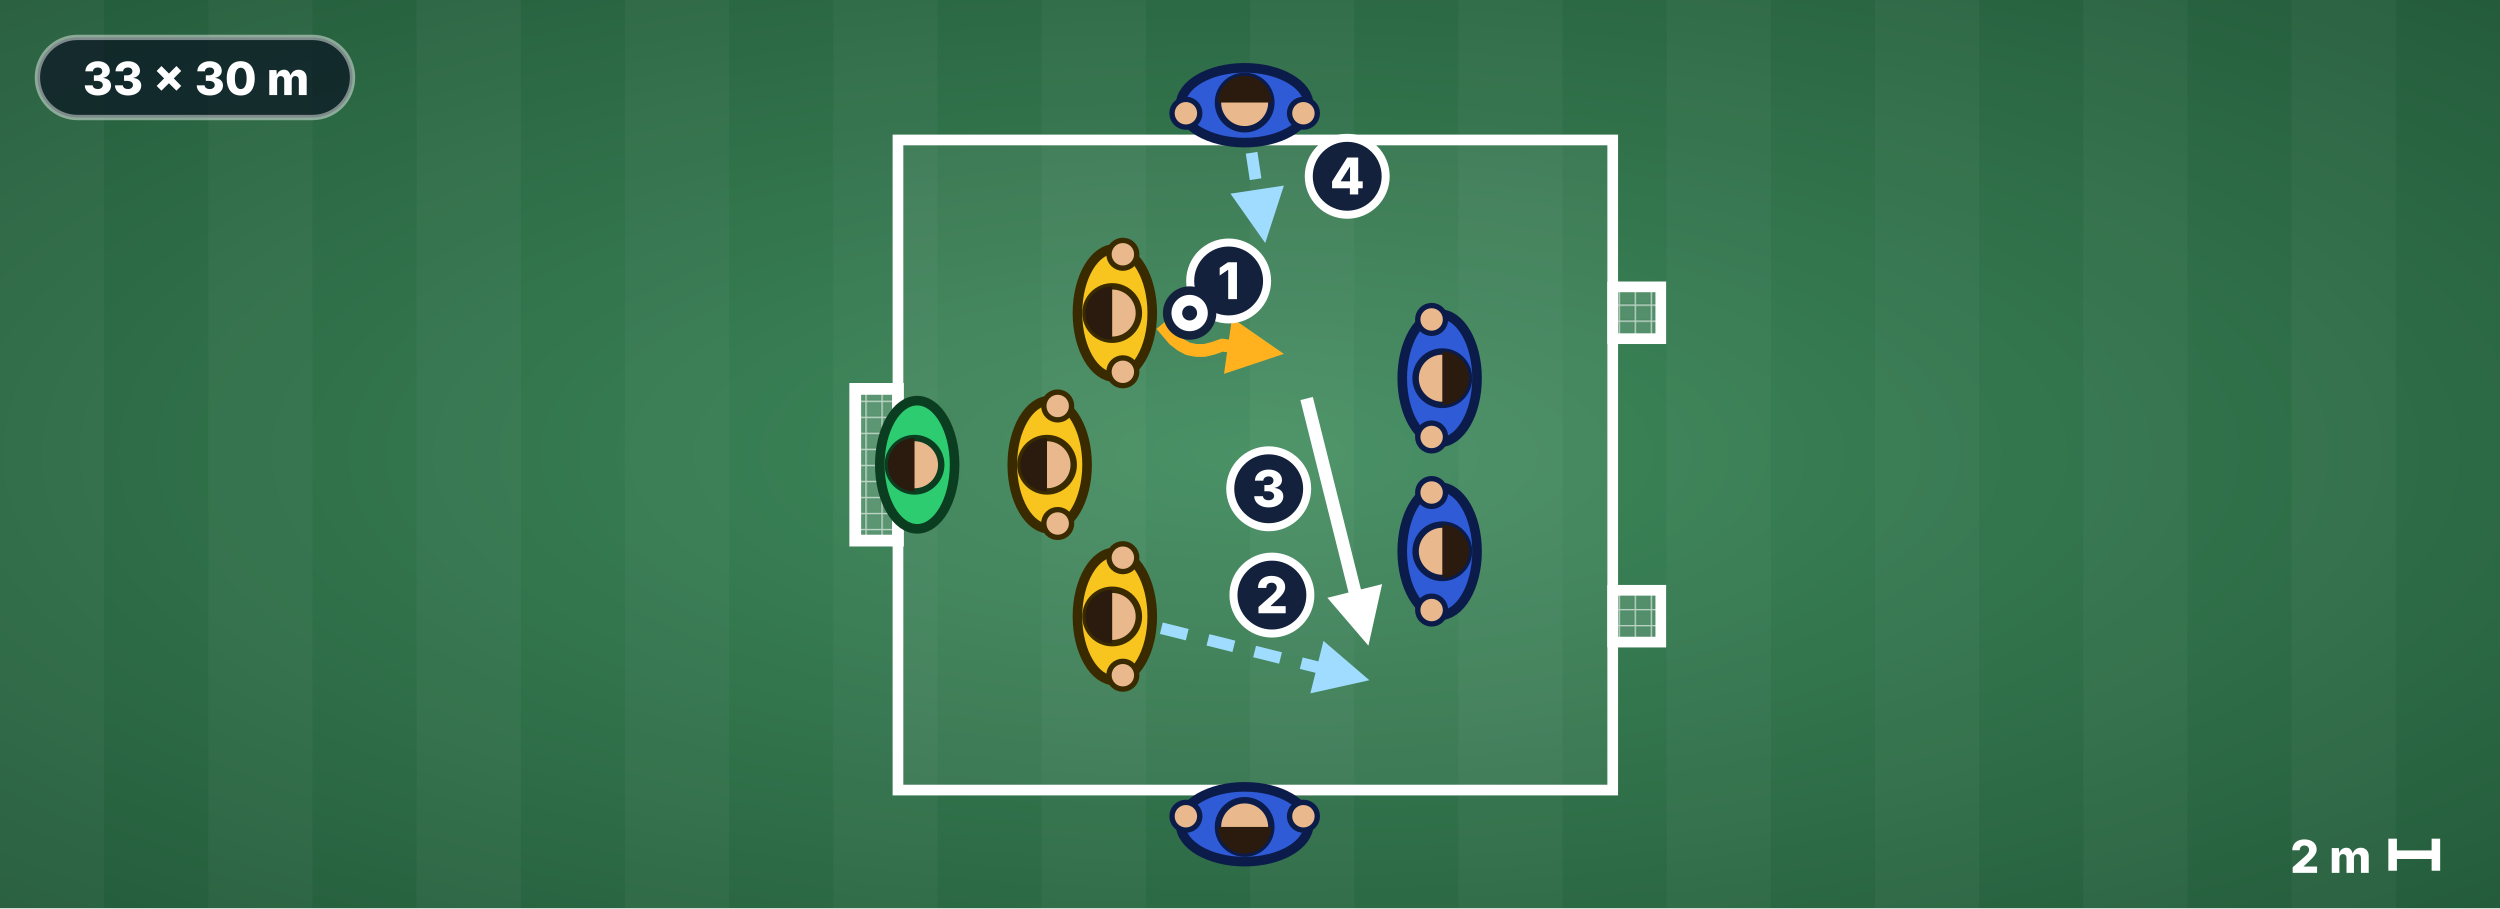
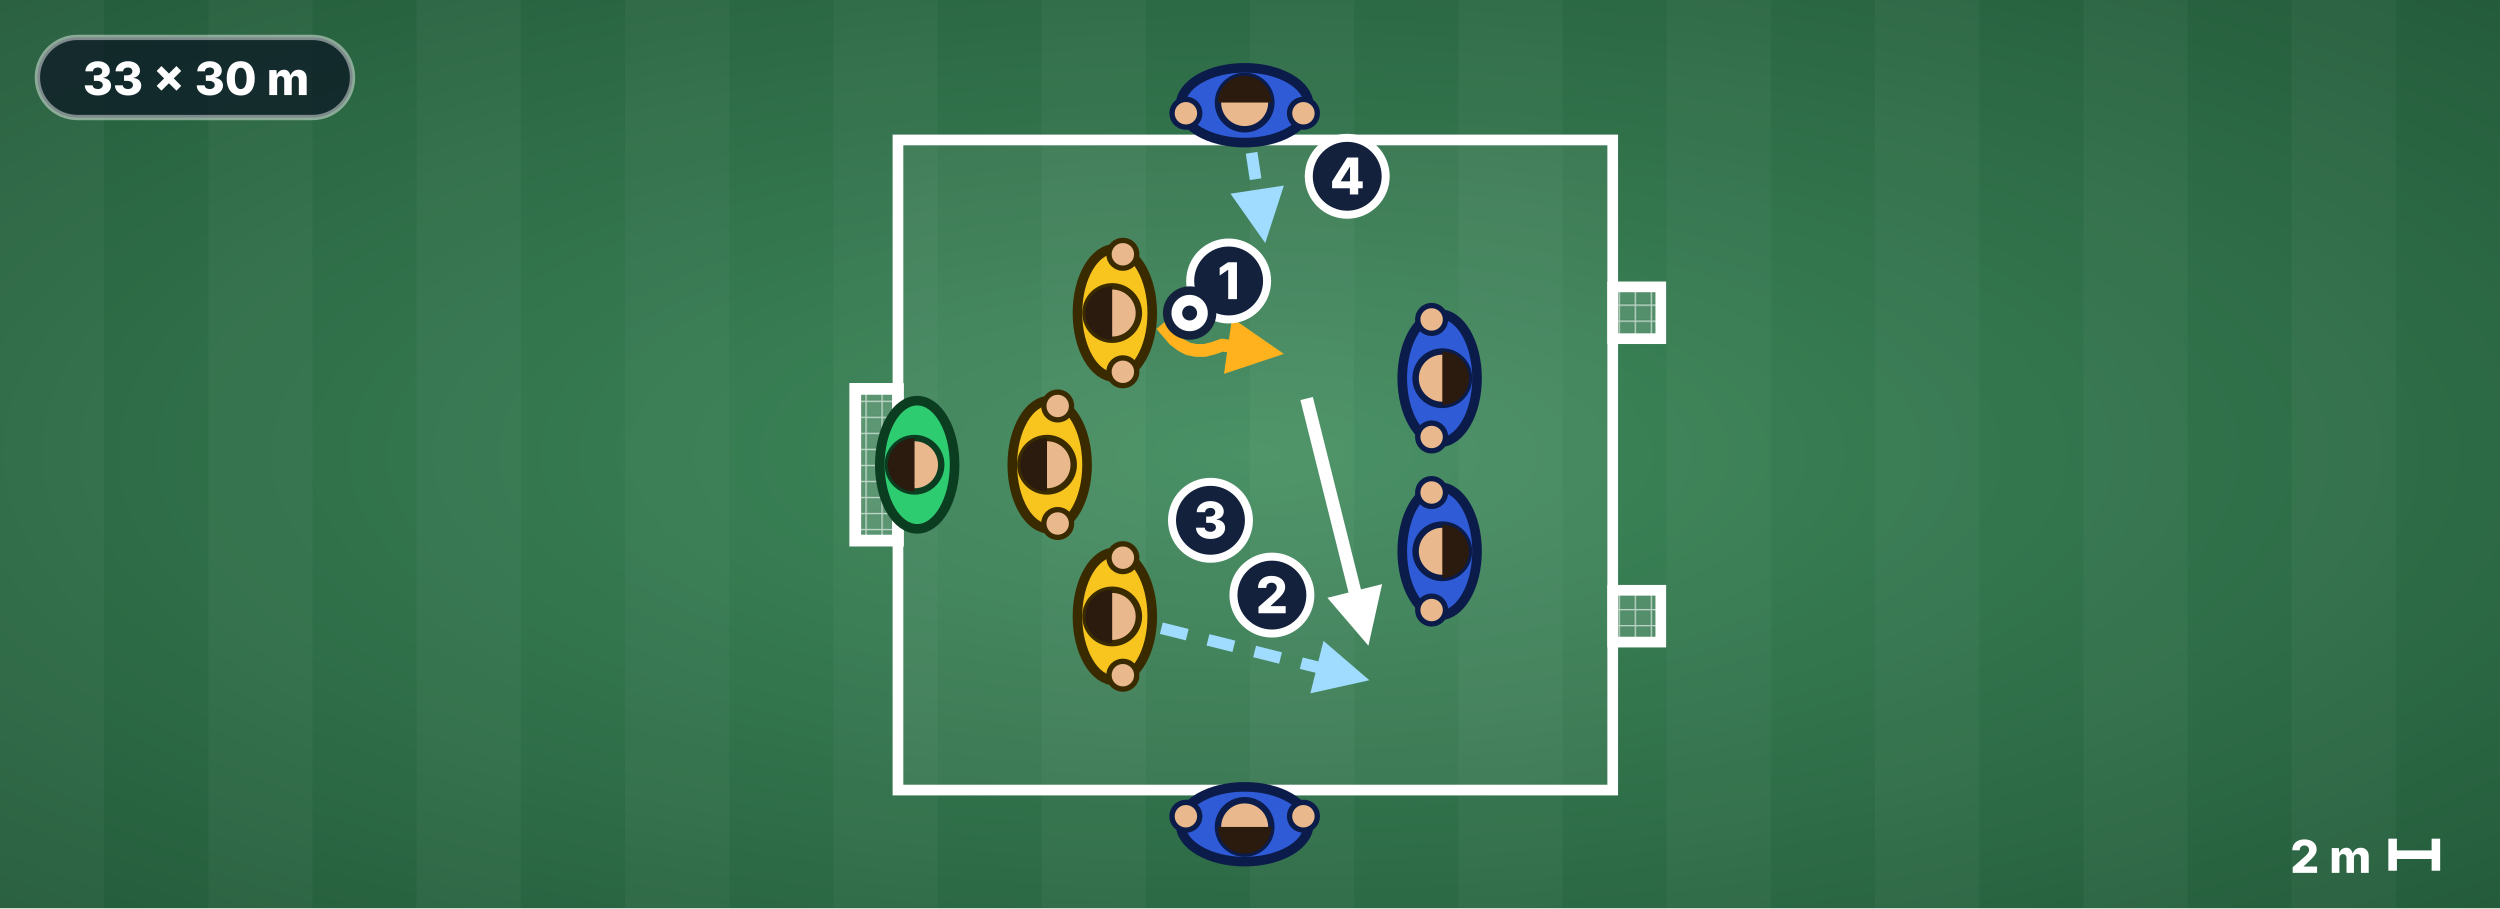
<svg xmlns="http://www.w3.org/2000/svg" viewBox="0 0 468 170" preserveAspectRatio="xMidYMid slice">
  <defs>
    <radialGradient id="g" cx="50%" cy="50%" r="70%">
      <stop offset="0" stop-color="#3f8a5c" />
      <stop offset="1" stop-color="#245c3b" />
    </radialGradient>
    <pattern id="hatch" width="6" height="6" patternUnits="userSpaceOnUse" patternTransform="rotate(45)">
      <rect width="6" height="6" fill="rgba(255,255,255,.10)" />
      <line x1="0" y1="0" x2="0" y2="6" stroke="rgba(255,255,255,.30)" stroke-width="1.6" />
    </pattern>
    <pattern id="net" width="3" height="3" patternUnits="userSpaceOnUse">
      <rect width="3" height="3" fill="rgba(255,255,255,.15)" />
      <path d="M0 0H3M0 0V3" stroke="rgba(255,255,255,.6)" stroke-width=".5" />
    </pattern>
    <marker id="ahW" viewBox="0 0 10 10" refX="7" refY="5" markerWidth="4.4" markerHeight="4.4" orient="auto">
      <path d="M0 0L10 5L0 10z" fill="#fff" />
    </marker>
    <marker id="ahB" viewBox="0 0 10 10" refX="7" refY="5" markerWidth="4.6" markerHeight="4.6" orient="auto">
      <path d="M0 0L10 5L0 10z" fill="#9fdcff" />
    </marker>
    <marker id="ahO" viewBox="0 0 10 10" refX="7" refY="5" markerWidth="4.4" markerHeight="4.4" orient="auto">
      <path d="M0 0L10 5L0 10z" fill="#ffb21e" />
    </marker>
  </defs>
  <rect width="468" height="170" fill="url(#g)" />
  <rect x="0.0" y="0" width="19.5" height="170" fill="rgba(255,255,255,.035)" />
  <rect x="39.0" y="0" width="19.5" height="170" fill="rgba(255,255,255,.035)" />
  <rect x="78.0" y="0" width="19.5" height="170" fill="rgba(255,255,255,.035)" />
  <rect x="117.0" y="0" width="19.5" height="170" fill="rgba(255,255,255,.035)" />
  <rect x="156.0" y="0" width="19.5" height="170" fill="rgba(255,255,255,.035)" />
  <rect x="195.0" y="0" width="19.5" height="170" fill="rgba(255,255,255,.035)" />
  <rect x="234.0" y="0" width="19.5" height="170" fill="rgba(255,255,255,.035)" />
  <rect x="273.0" y="0" width="19.5" height="170" fill="rgba(255,255,255,.035)" />
  <rect x="312.0" y="0" width="19.5" height="170" fill="rgba(255,255,255,.035)" />
  <rect x="351.0" y="0" width="19.5" height="170" fill="rgba(255,255,255,.035)" />
  <rect x="390.0" y="0" width="19.5" height="170" fill="rgba(255,255,255,.035)" />
  <rect x="429.0" y="0" width="19.5" height="170" fill="rgba(255,255,255,.035)" />
  <rect x="168.1" y="26.2" width="133.8" height="121.7" fill="rgba(255,255,255,.06)" stroke="#fff" stroke-width="2" />
  <rect x="301.9" y="53.7" width="9" height="9.7" fill="url(#net)" stroke="#fff" stroke-width="2" />
  <rect x="301.9" y="110.5" width="9" height="9.7" fill="url(#net)" stroke="#fff" stroke-width="2" />
  <rect x="160.1" y="72.8" width="8" height="28.4" fill="url(#net)" stroke="#fff" stroke-width="2.2" />
  <polyline points="217.4,60.8 218.6,62.2 219.8,63.6 221.1,64.6 222.4,65.3 223.9,65.6 225.5,65.6 227.1,65.2 228.8,64.6 237.2,65.8" fill="none" stroke="#ffb21e" stroke-width="2.4" stroke-linejoin="round" marker-end="url(#ahO)" />
  <line x1="217.4" y1="117.6" x2="253.4" y2="126.6" stroke="#9fdcff" stroke-width="2.2" stroke-dasharray="5 4" marker-end="url(#ahB)" />
  <line x1="244.6" y1="74.6" x2="255.4" y2="117.8" stroke="#fff" stroke-width="2.4" marker-end="url(#ahW)" />
  <line x1="234.3" y1="28.6" x2="236.4" y2="42.5" stroke="#9fdcff" stroke-width="2.2" stroke-dasharray="5 4" marker-end="url(#ahB)" />
  <g transform="translate(171.7,87.0) rotate(90)">
    <ellipse rx="12" ry="7" fill="#2ecc71" stroke="#0b3d20" stroke-width="1.8" />
    <circle cy=".5" r="5" fill="#e9b88c" stroke="#0b3d20" stroke-width="1.2" />
    <path d="M-5 .5A5 5 0 0 0 5 .5Z" fill="#2b1a0e" />
  </g>
  <g>
    <circle cx="230.0" cy="52.6" r="7.2" fill="#14213d" stroke="#fff" stroke-width="1.5" />
    <text x="230.0" y="56.0" text-anchor="middle" font-family="Inter" font-weight="800" font-size="9.5" fill="#fff">1</text>
  </g>
  <g>
    <circle cx="238.1" cy="111.4" r="7.2" fill="#14213d" stroke="#fff" stroke-width="1.5" />
    <text x="238.1" y="114.8" text-anchor="middle" font-family="Inter" font-weight="800" font-size="9.5" fill="#fff">2</text>
  </g>
  <g>
-     <circle cx="237.5" cy="91.5" r="7.2" fill="#14213d" stroke="#fff" stroke-width="1.5" />
-     <text x="237.5" y="94.9" text-anchor="middle" font-family="Inter" font-weight="800" font-size="9.5" fill="#fff">3</text>
+     <circle cx="226.6" cy="97.4" r="7.2" fill="#14213d" stroke="#fff" stroke-width="1.5" />
+     <text x="226.6" y="100.8" text-anchor="middle" font-family="Inter" font-weight="800" font-size="9.5" fill="#fff">3</text>
  </g>
  <g>
    <circle cx="252.2" cy="33.0" r="7.2" fill="#14213d" stroke="#fff" stroke-width="1.5" />
    <text x="252.2" y="36.4" text-anchor="middle" font-family="Inter" font-weight="800" font-size="9.5" fill="#fff">4</text>
  </g>
  <g transform="translate(208.7,58.6) rotate(90)">
    <ellipse cx="0" cy="0" rx="12" ry="7" fill="#f7c51e" stroke="#3a2a00" stroke-width="1.8" />
    <circle cx="-11" cy="-1.5" r="2.6" fill="#e9b88c" stroke="#3a2a00" stroke-width="1" />
    <circle cx="11" cy="-1.5" r="2.6" fill="#e9b88c" stroke="#3a2a00" stroke-width="1" />
    <circle cx="0" cy="0.5" r="5" fill="#e9b88c" stroke="#3a2a00" stroke-width="1.2" />
    <path d="M-5 0.5 A5 5 0 0 0 5 0.5 Z" fill="#2b1a0e" />
  </g>
  <circle cx="222.7" cy="58.6" r="4.2" fill="#fff" stroke="#14213d" stroke-width="1.6" />
  <circle cx="222.7" cy="58.6" r="1.4" fill="#14213d" />
  <g transform="translate(196.5,87.0) rotate(90)">
    <ellipse cx="0" cy="0" rx="12" ry="7" fill="#f7c51e" stroke="#3a2a00" stroke-width="1.8" />
    <circle cx="-11" cy="-1.5" r="2.6" fill="#e9b88c" stroke="#3a2a00" stroke-width="1" />
    <circle cx="11" cy="-1.5" r="2.6" fill="#e9b88c" stroke="#3a2a00" stroke-width="1" />
    <circle cx="0" cy="0.5" r="5" fill="#e9b88c" stroke="#3a2a00" stroke-width="1.2" />
    <path d="M-5 0.5 A5 5 0 0 0 5 0.5 Z" fill="#2b1a0e" />
  </g>
  <g transform="translate(208.7,115.4) rotate(90)">
    <ellipse cx="0" cy="0" rx="12" ry="7" fill="#f7c51e" stroke="#3a2a00" stroke-width="1.8" />
    <circle cx="-11" cy="-1.5" r="2.6" fill="#e9b88c" stroke="#3a2a00" stroke-width="1" />
    <circle cx="11" cy="-1.5" r="2.6" fill="#e9b88c" stroke="#3a2a00" stroke-width="1" />
    <circle cx="0" cy="0.5" r="5" fill="#e9b88c" stroke="#3a2a00" stroke-width="1.2" />
    <path d="M-5 0.5 A5 5 0 0 0 5 0.5 Z" fill="#2b1a0e" />
  </g>
  <g transform="translate(269.5,70.8) rotate(270)">
    <ellipse cx="0" cy="0" rx="12" ry="7" fill="#2f5bd6" stroke="#0b1b4a" stroke-width="1.8" />
    <circle cx="-11" cy="-1.5" r="2.6" fill="#e9b88c" stroke="#0b1b4a" stroke-width="1" />
    <circle cx="11" cy="-1.5" r="2.6" fill="#e9b88c" stroke="#0b1b4a" stroke-width="1" />
    <circle cx="0" cy="0.5" r="5" fill="#e9b88c" stroke="#0b1b4a" stroke-width="1.2" />
    <path d="M-5 0.5 A5 5 0 0 0 5 0.5 Z" fill="#2b1a0e" />
  </g>
  <g transform="translate(269.5,103.2) rotate(270)">
    <ellipse cx="0" cy="0" rx="12" ry="7" fill="#2f5bd6" stroke="#0b1b4a" stroke-width="1.8" />
    <circle cx="-11" cy="-1.5" r="2.6" fill="#e9b88c" stroke="#0b1b4a" stroke-width="1" />
    <circle cx="11" cy="-1.5" r="2.6" fill="#e9b88c" stroke="#0b1b4a" stroke-width="1" />
    <circle cx="0" cy="0.5" r="5" fill="#e9b88c" stroke="#0b1b4a" stroke-width="1.2" />
    <path d="M-5 0.5 A5 5 0 0 0 5 0.5 Z" fill="#2b1a0e" />
  </g>
  <g transform="translate(233.0,19.7) rotate(180)">
    <ellipse cx="0" cy="0" rx="12" ry="7" fill="#2f5bd6" stroke="#0b1b4a" stroke-width="1.8" />
    <circle cx="-11" cy="-1.5" r="2.6" fill="#e9b88c" stroke="#0b1b4a" stroke-width="1" />
    <circle cx="11" cy="-1.5" r="2.6" fill="#e9b88c" stroke="#0b1b4a" stroke-width="1" />
    <circle cx="0" cy="0.5" r="5" fill="#e9b88c" stroke="#0b1b4a" stroke-width="1.2" />
    <path d="M-5 0.5 A5 5 0 0 0 5 0.5 Z" fill="#2b1a0e" />
  </g>
  <g transform="translate(233.0,154.3) rotate(0)">
    <ellipse cx="0" cy="0" rx="12" ry="7" fill="#2f5bd6" stroke="#0b1b4a" stroke-width="1.8" />
    <circle cx="-11" cy="-1.5" r="2.6" fill="#e9b88c" stroke="#0b1b4a" stroke-width="1" />
    <circle cx="11" cy="-1.5" r="2.6" fill="#e9b88c" stroke="#0b1b4a" stroke-width="1" />
    <circle cx="0" cy="0.5" r="5" fill="#e9b88c" stroke="#0b1b4a" stroke-width="1.2" />
    <path d="M-5 0.5 A5 5 0 0 0 5 0.5 Z" fill="#2b1a0e" />
  </g>
  <rect x="7" y="7" width="59" height="15" rx="7.5" fill="rgba(10,20,35,.72)" stroke="rgba(255,255,255,.45)" />
  <text x="36.7" y="17.8" text-anchor="middle" font-family="Inter" font-weight="800" font-size="8.6" fill="#fff">33 × 30 m</text>
  <text x="443.9" y="163.4" text-anchor="end" font-family="Inter" font-weight="800" font-size="8.5" fill="#fff">2 m</text>
  <path d="M447.9 157.0 V163.0 M447.9 160.0 H456.0 M456.0 157.0 V163.0" stroke="#fff" stroke-width="1.6" />
</svg>
